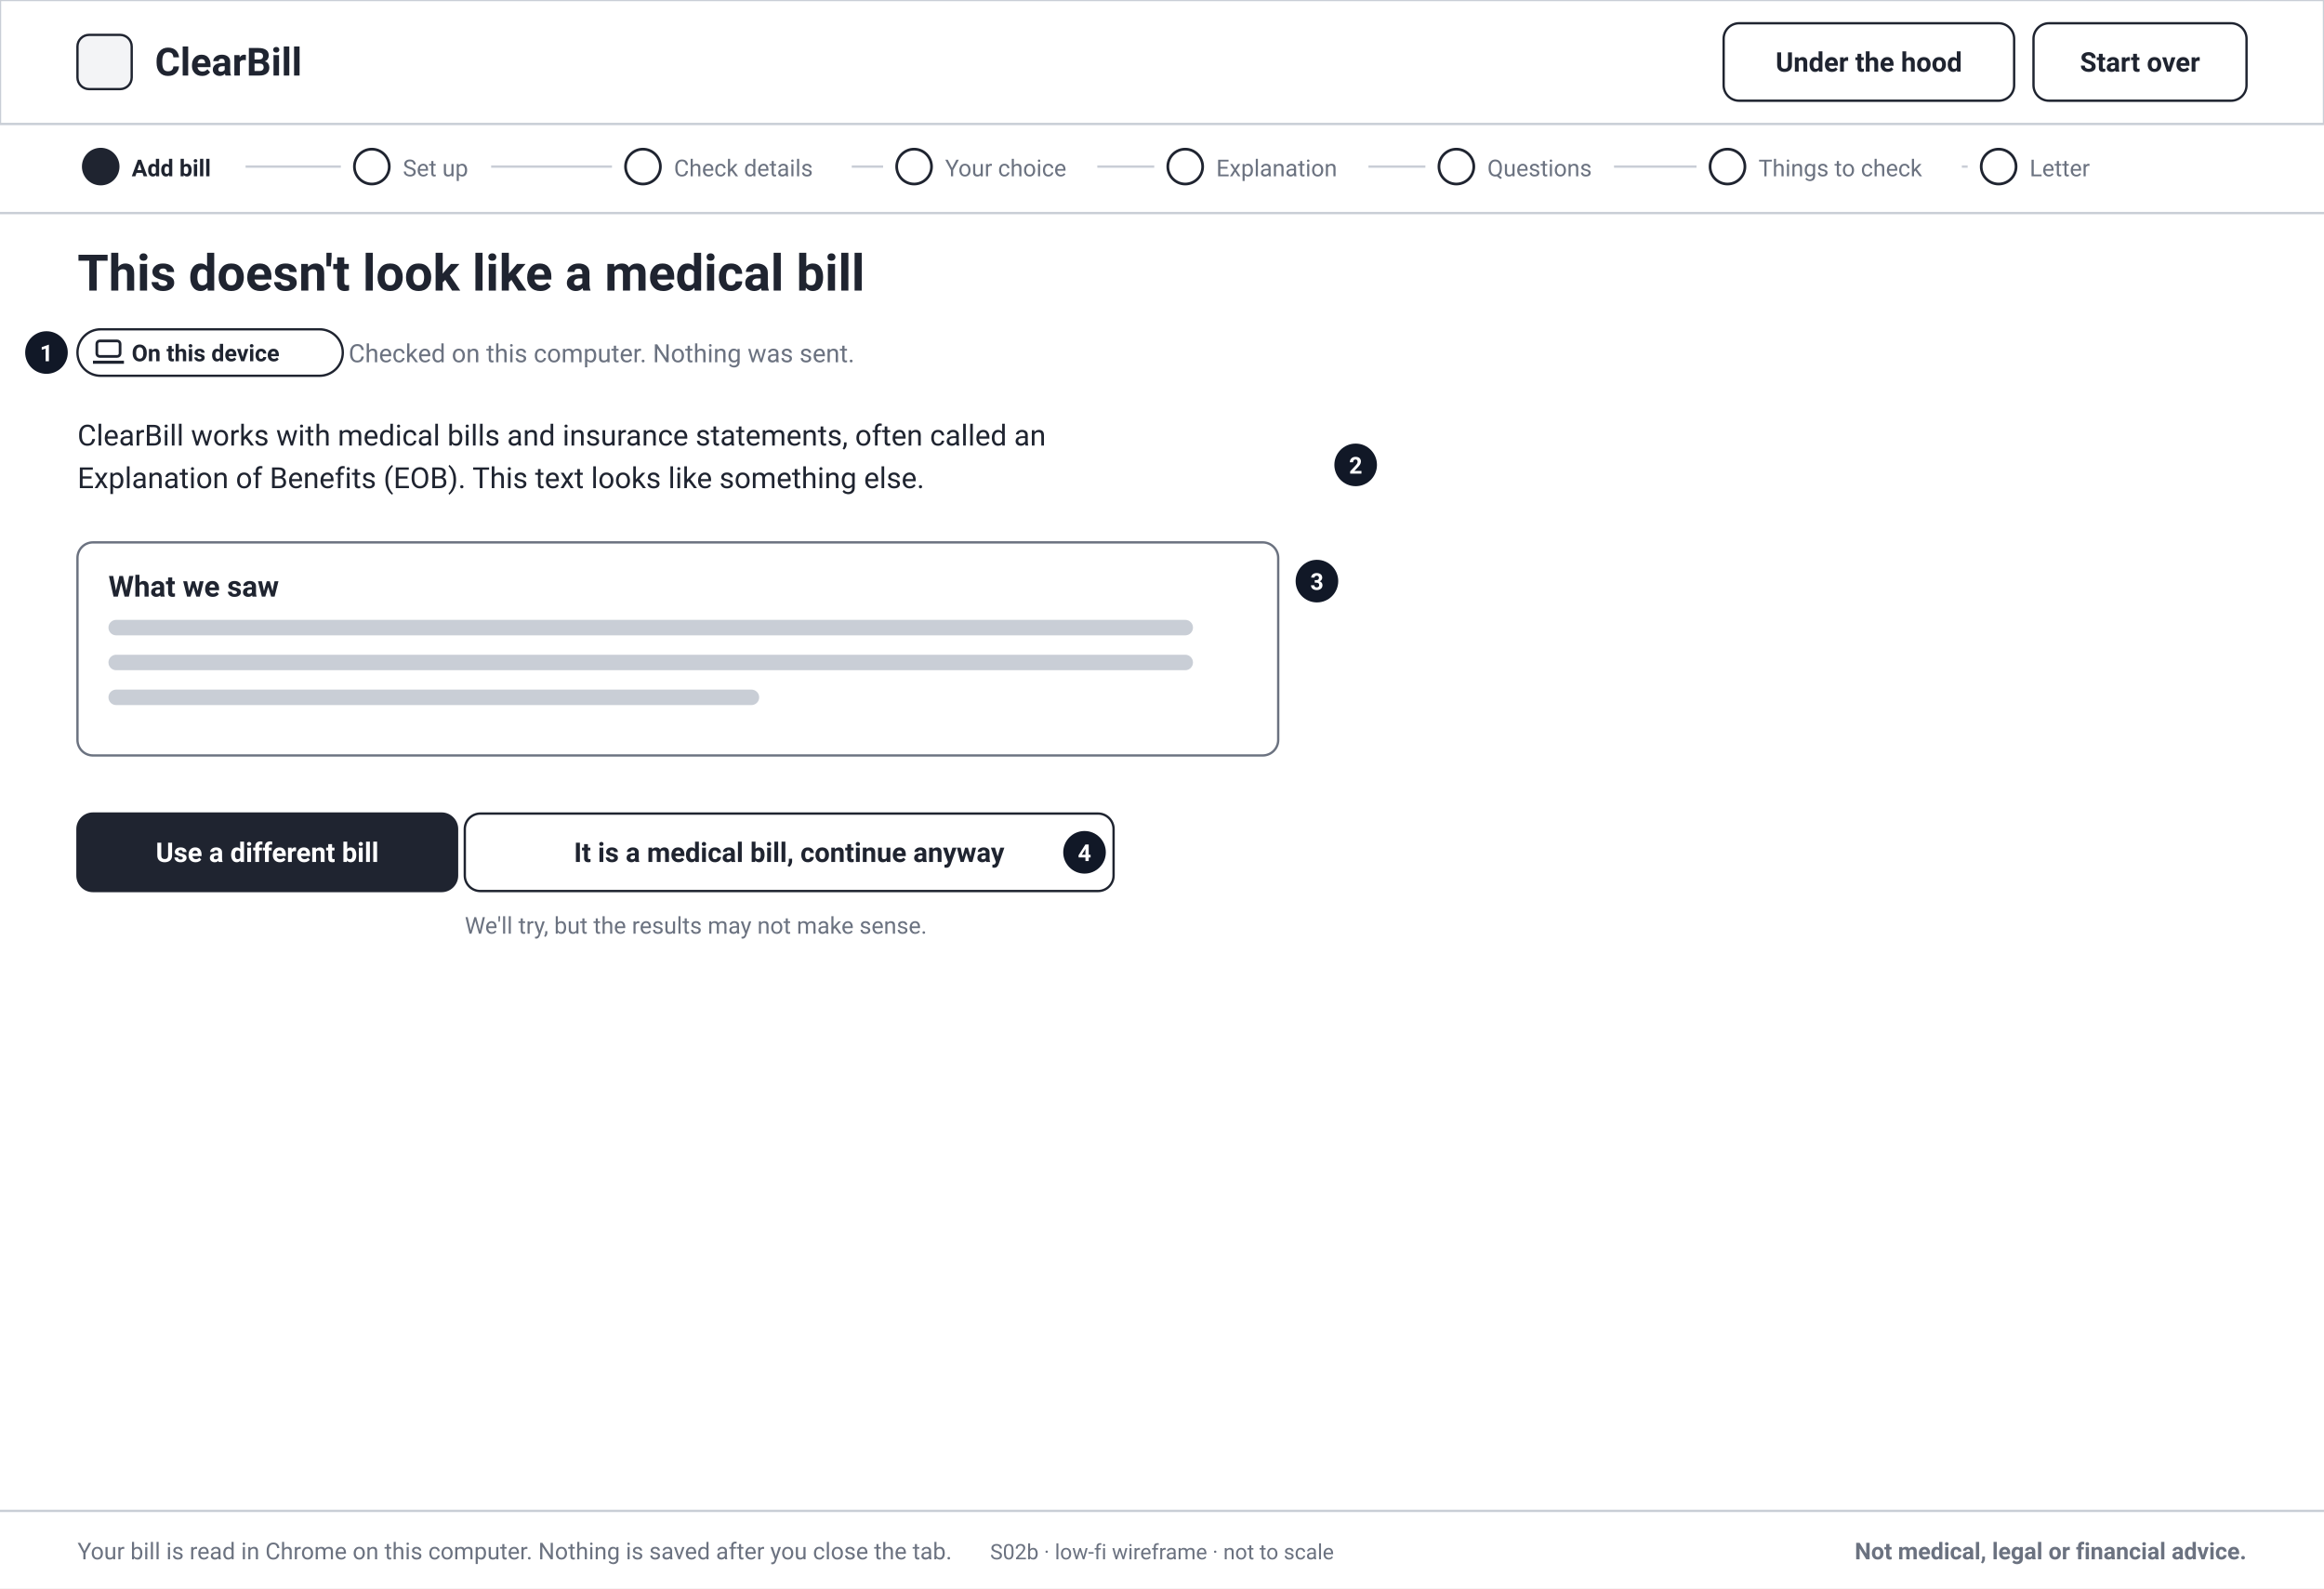
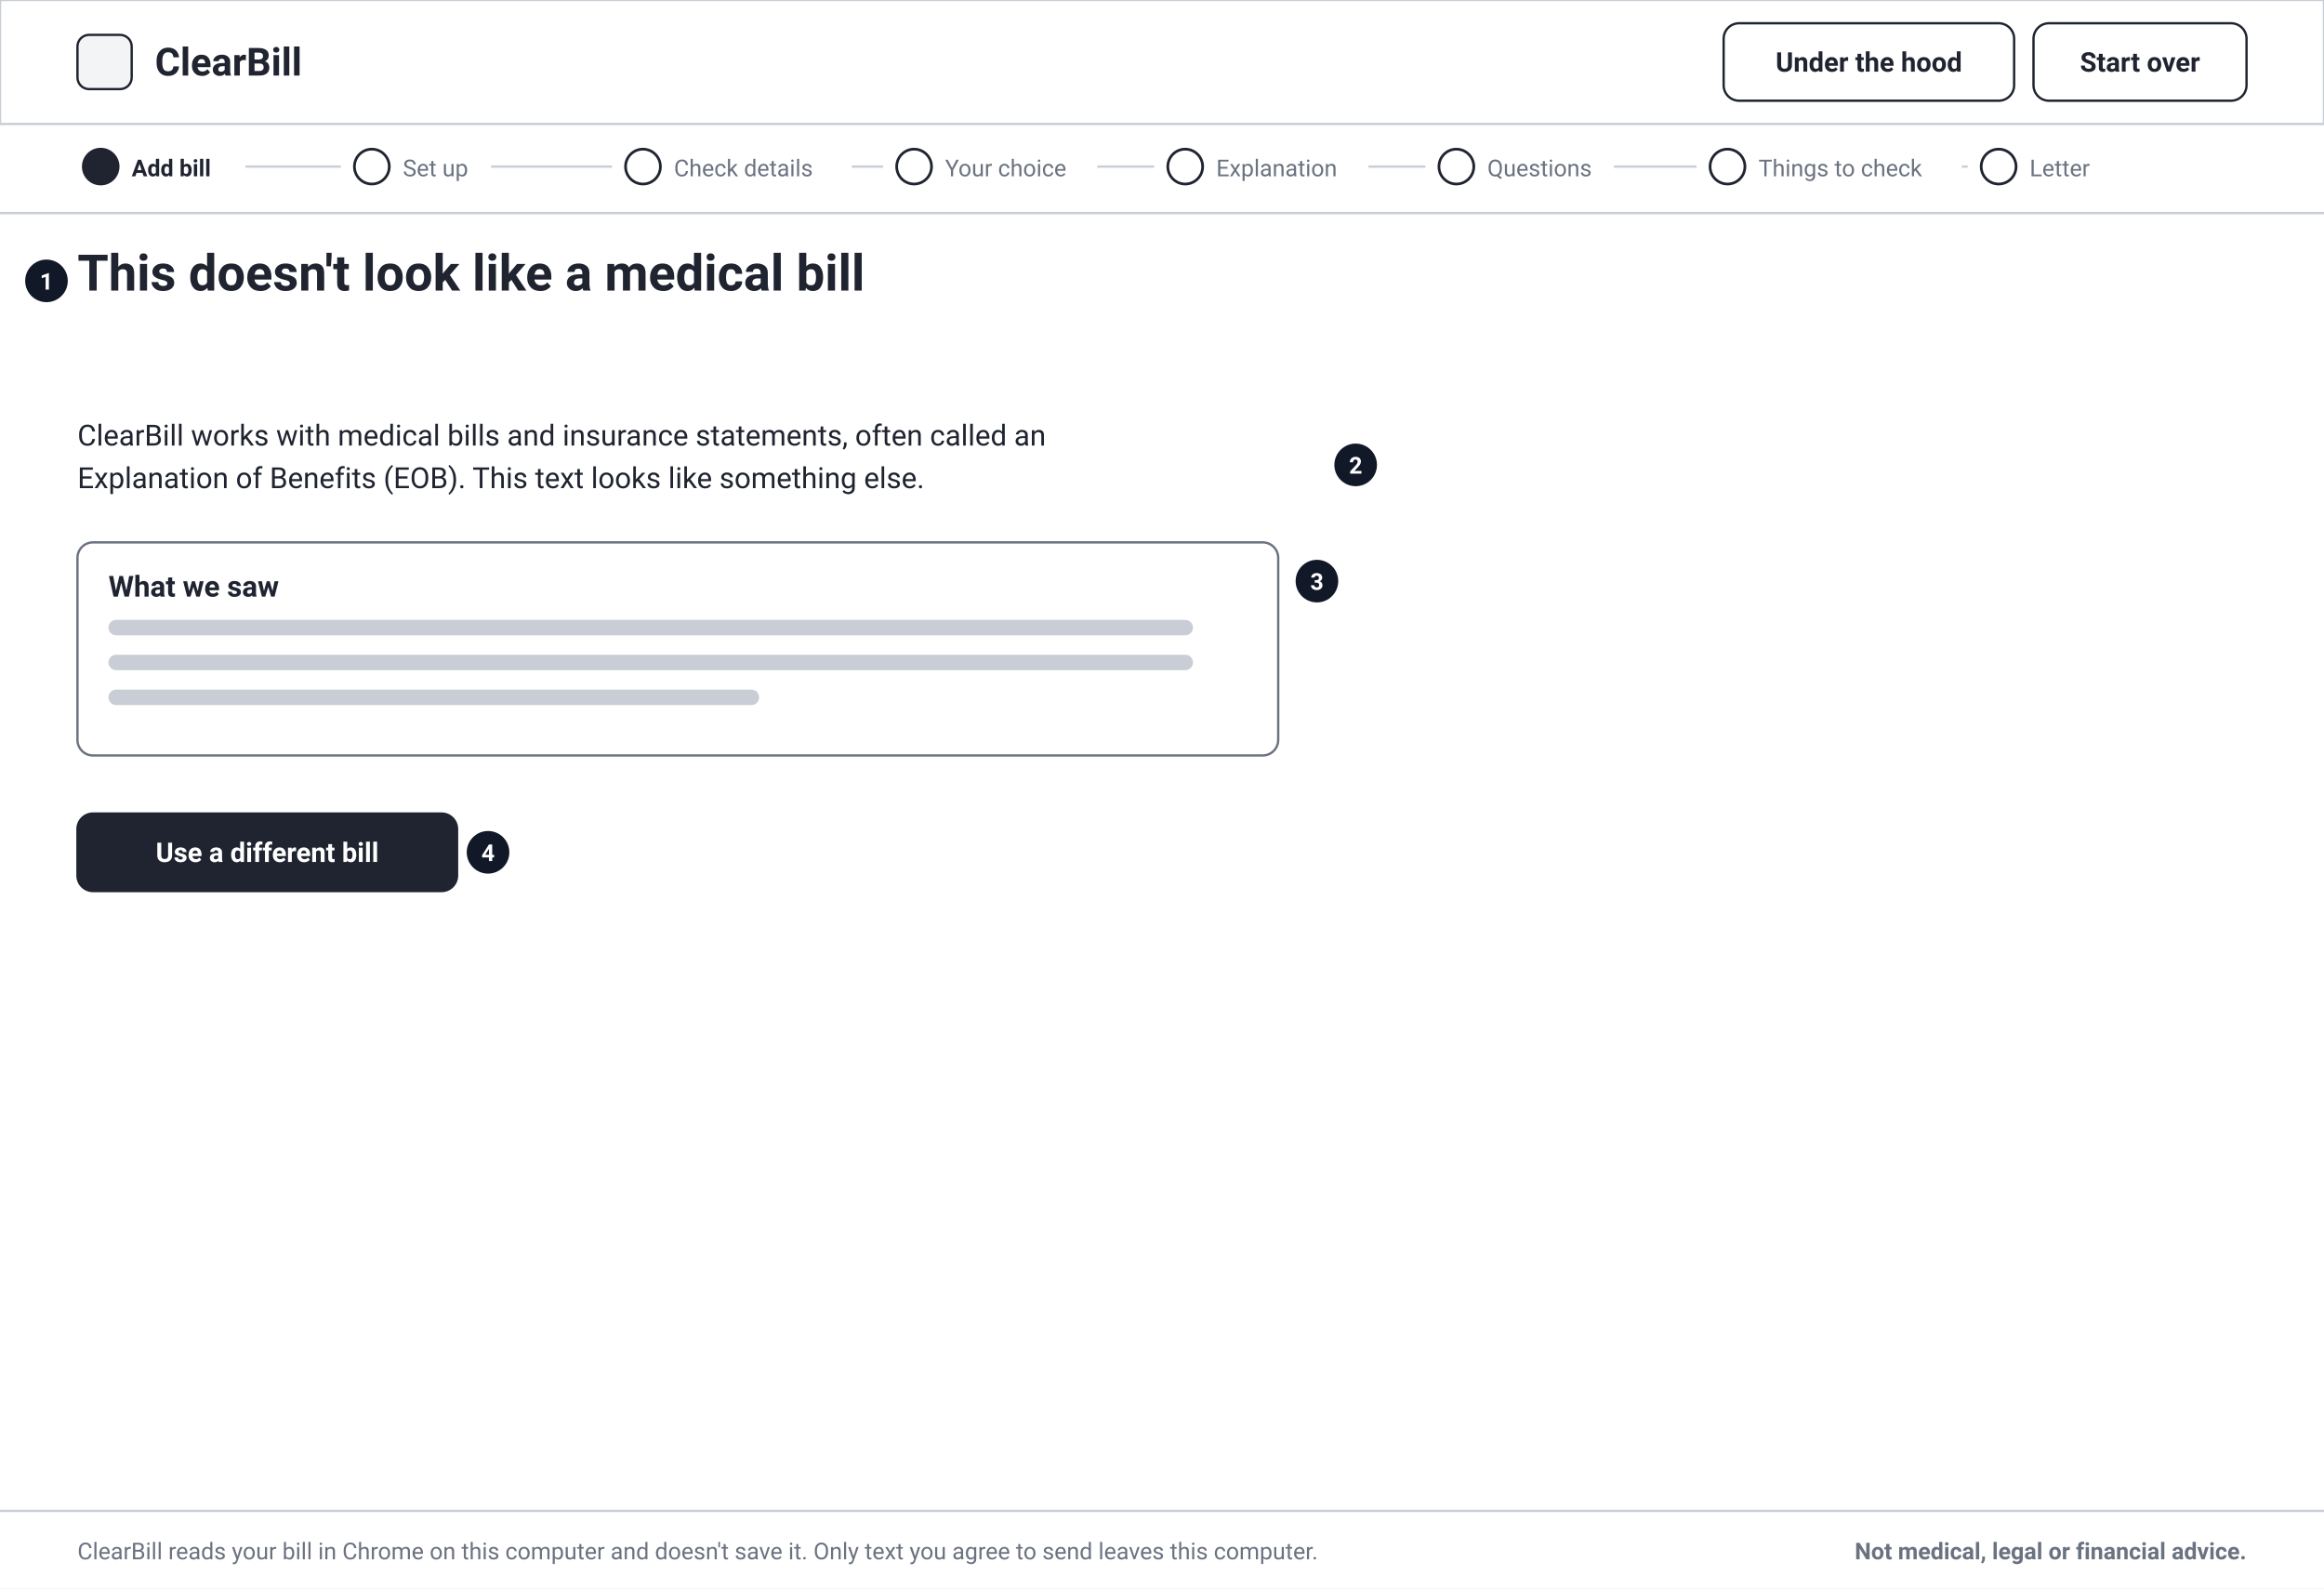
<svg xmlns="http://www.w3.org/2000/svg" width="1200" height="820" viewBox="0 0 1200 820" role="img" aria-labelledby="t-S02b d-S02b" font-family="system-ui, -apple-system, Segoe UI, Roboto, sans-serif">
  <rect width="1200" height="820" fill="#FFFFFF" />
  <rect x="0" y="0" width="1200" height="64" rx="0" fill="#FFFFFF" stroke="#C9CED6" stroke-width="1.2" />
  <rect x="40" y="18" width="28" height="28" rx="6" fill="#F3F4F6" stroke="#1F2430" stroke-width="1.2" />
  <text x="80" y="39" font-size="20" font-weight="700" fill="#1F2430" text-anchor="start">ClearBill</text>
  <rect x="890" y="12" width="150" height="40" rx="8" fill="#FFFFFF" stroke="#1F2430" stroke-width="1.2" />
  <text x="965.0" y="37" font-size="14" font-weight="600" fill="#1F2430" text-anchor="middle">Under the hood</text>
  <rect x="1050" y="12" width="110" height="40" rx="8" fill="#FFFFFF" stroke="#1F2430" stroke-width="1.2" />
  <text x="1105.0" y="37" font-size="14" font-weight="600" fill="#1F2430" text-anchor="middle">Start over</text>
  <circle cx="52.0" cy="86" r="9" fill="#1F2430" stroke="#1F2430" stroke-width="1.4" />
  <text x="68.0" y="91" font-size="12" font-weight="700" fill="#1F2430" text-anchor="start">Add bill</text>
  <line x1="126.8" y1="86" x2="176.0" y2="86" stroke="#C9CED6" stroke-width="1.2" />
  <circle cx="192.0" cy="86" r="9" fill="#FFFFFF" stroke="#1F2430" stroke-width="1.4" />
  <text x="208.0" y="91" font-size="12" font-weight="400" fill="#6B7280" text-anchor="start">Set up</text>
  <line x1="253.6" y1="86" x2="316.0" y2="86" stroke="#C9CED6" stroke-width="1.2" />
  <circle cx="332.0" cy="86" r="9" fill="#FFFFFF" stroke="#1F2430" stroke-width="1.4" />
  <text x="348.0" y="91" font-size="12" font-weight="400" fill="#6B7280" text-anchor="start">Check details</text>
  <line x1="439.8" y1="86" x2="456.0" y2="86" stroke="#C9CED6" stroke-width="1.2" />
  <circle cx="472.0" cy="86" r="9" fill="#FFFFFF" stroke="#1F2430" stroke-width="1.4" />
  <text x="488.0" y="91" font-size="12" font-weight="400" fill="#6B7280" text-anchor="start">Your choice</text>
  <line x1="566.6" y1="86" x2="596.0" y2="86" stroke="#C9CED6" stroke-width="1.2" />
  <circle cx="612.0" cy="86" r="9" fill="#FFFFFF" stroke="#1F2430" stroke-width="1.4" />
  <text x="628.0" y="91" font-size="12" font-weight="400" fill="#6B7280" text-anchor="start">Explanation</text>
  <line x1="706.6" y1="86" x2="736.0" y2="86" stroke="#C9CED6" stroke-width="1.2" />
  <circle cx="752.0" cy="86" r="9" fill="#FFFFFF" stroke="#1F2430" stroke-width="1.4" />
  <text x="768.0" y="91" font-size="12" font-weight="400" fill="#6B7280" text-anchor="start">Questions</text>
  <line x1="833.4" y1="86" x2="876.0" y2="86" stroke="#C9CED6" stroke-width="1.2" />
  <circle cx="892.0" cy="86" r="9" fill="#FFFFFF" stroke="#1F2430" stroke-width="1.4" />
  <text x="908.0" y="91" font-size="12" font-weight="400" fill="#6B7280" text-anchor="start">Things to check</text>
  <line x1="1013.0" y1="86" x2="1016.0" y2="86" stroke="#C9CED6" stroke-width="1.2" />
  <circle cx="1032.0" cy="86" r="9" fill="#FFFFFF" stroke="#1F2430" stroke-width="1.4" />
  <text x="1048.0" y="91" font-size="12" font-weight="400" fill="#6B7280" text-anchor="start">Letter</text>
  <line x1="0" y1="110" x2="1200" y2="110" stroke="#C9CED6" stroke-width="1.2" />
  <line x1="0" y1="780" x2="1200" y2="780" stroke="#C9CED6" stroke-width="1.2" />
-   <text x="40" y="805" font-size="12" font-weight="400" fill="#6B7280" text-anchor="start">Your bill is read in Chrome on this computer. Nothing is saved after you close the tab.</text>
+   <text x="40" y="805" font-size="12" font-weight="400" fill="#6B7280" text-anchor="start">ClearBill reads your bill in Chrome on this computer and doesn't save it. Only text you agree to send leaves this computer.</text>
  <text x="1160" y="805" font-size="12" font-weight="600" fill="#6B7280" text-anchor="end">Not medical, legal or financial advice.</text>
  <text x="40" y="150" font-size="26" font-weight="700" fill="#1F2430" text-anchor="start">This doesn't look like a medical bill</text>
-   <rect x="40" y="170" width="137" height="24" rx="12" fill="#FFFFFF" stroke="#1F2430" stroke-width="1.2" />
-   <rect x="50" y="176" width="12" height="8" rx="1.5" fill="none" stroke="#1F2430" stroke-width="1.4" />
-   <line x1="48" y1="187" x2="64" y2="187" stroke="#1F2430" stroke-width="1.6" />
-   <text x="68" y="186.5" font-size="12" font-weight="600" fill="#1F2430" text-anchor="start">On this device</text>
-   <text x="180" y="187" font-size="13" font-weight="400" fill="#6B7280" text-anchor="start">Checked on this computer. Nothing was sent.</text>
-   <circle cx="24" cy="182" r="11" fill="#111827" />
-   <text x="24" y="186.5" font-size="12" font-weight="700" fill="#FFFFFF" text-anchor="middle">1</text>
+   <circle cx="24" cy="145" r="11" fill="#111827" />
+   <text x="24" y="149.5" font-size="12" font-weight="700" fill="#FFFFFF" text-anchor="middle">1</text>
  <text x="40" y="230" font-size="15" font-weight="400" fill="#1F2430" text-anchor="start">ClearBill works with medical bills and insurance statements, often called an</text>
  <text x="40" y="252" font-size="15" font-weight="400" fill="#1F2430" text-anchor="start">Explanation of Benefits (EOB). This text looks like something else.</text>
  <circle cx="700" cy="240" r="11" fill="#111827" />
  <text x="700" y="244.5" font-size="12" font-weight="700" fill="#FFFFFF" text-anchor="middle">2</text>
  <rect x="40" y="280" width="620" height="110" rx="8" fill="#FFFFFF" stroke="#6B7280" stroke-width="1.2" />
  <text x="56" y="308" font-size="15" font-weight="700" fill="#1F2430" text-anchor="start">What we saw</text>
  <rect x="56" y="320" width="560" height="8" rx="4" fill="#C9CED6" />
  <rect x="56" y="338" width="560" height="8" rx="4" fill="#C9CED6" />
  <rect x="56" y="356" width="336" height="8" rx="4" fill="#C9CED6" />
  <circle cx="680" cy="300" r="11" fill="#111827" />
  <text x="680" y="304.5" font-size="12" font-weight="700" fill="#FFFFFF" text-anchor="middle">3</text>
  <rect x="40" y="420" width="196" height="40" rx="8" fill="#1F2430" stroke="#1F2430" stroke-width="1.2" />
  <text x="138.0" y="445" font-size="14" font-weight="600" fill="#FFFFFF" text-anchor="middle">Use a different bill</text>
-   <rect x="240" y="420" width="335" height="40" rx="8" fill="#FFFFFF" stroke="#1F2430" stroke-width="1.2" />
-   <text x="407.5" y="445" font-size="14" font-weight="600" fill="#1F2430" text-anchor="middle">It is a medical bill, continue anyway</text>
-   <text x="240" y="482" font-size="12" font-weight="400" fill="#6B7280" text-anchor="start">We'll try, but the results may not make sense.</text>
-   <circle cx="560" cy="440" r="11" fill="#111827" />
-   <text x="560" y="444.5" font-size="12" font-weight="700" fill="#FFFFFF" text-anchor="middle">4</text>
-   <text x="600.0" y="805" font-size="11" fill="#6B7280" text-anchor="middle">S02b · low-fi wireframe · not to scale</text>
+   <circle cx="252" cy="440" r="11" fill="#111827" />
+   <text x="252" y="444.5" font-size="12" font-weight="700" fill="#FFFFFF" text-anchor="middle">4</text>
</svg>
